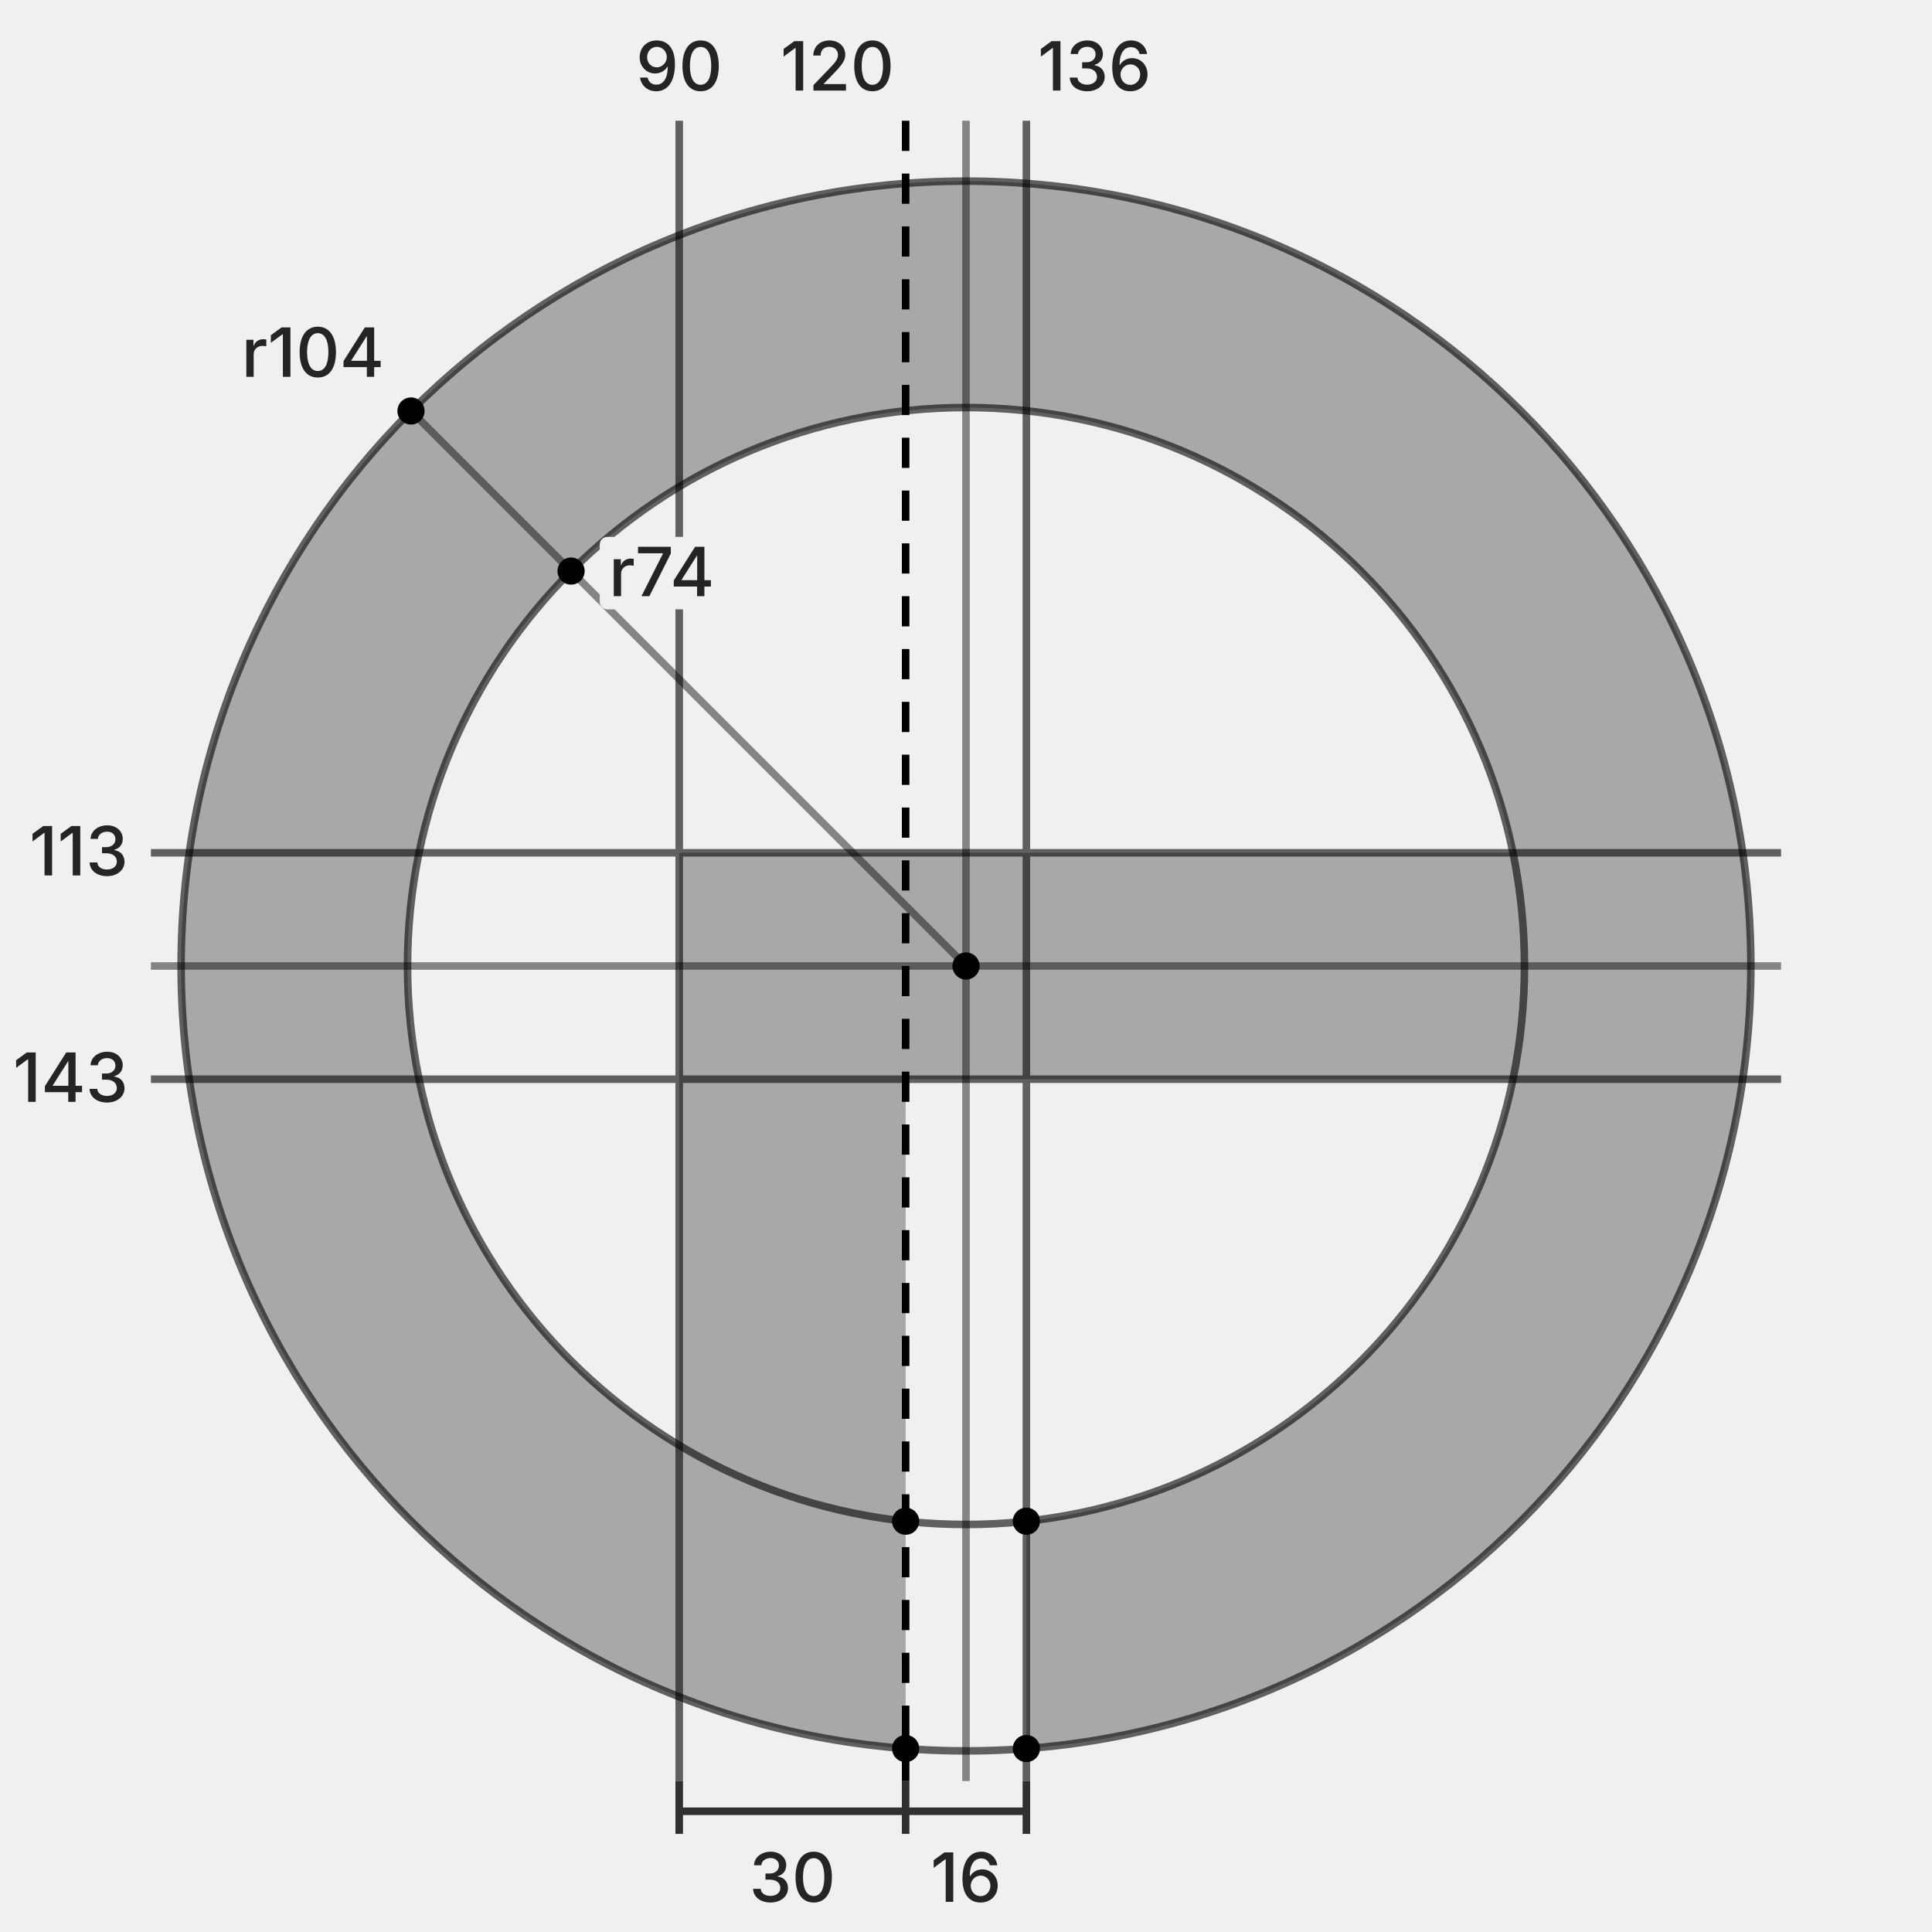
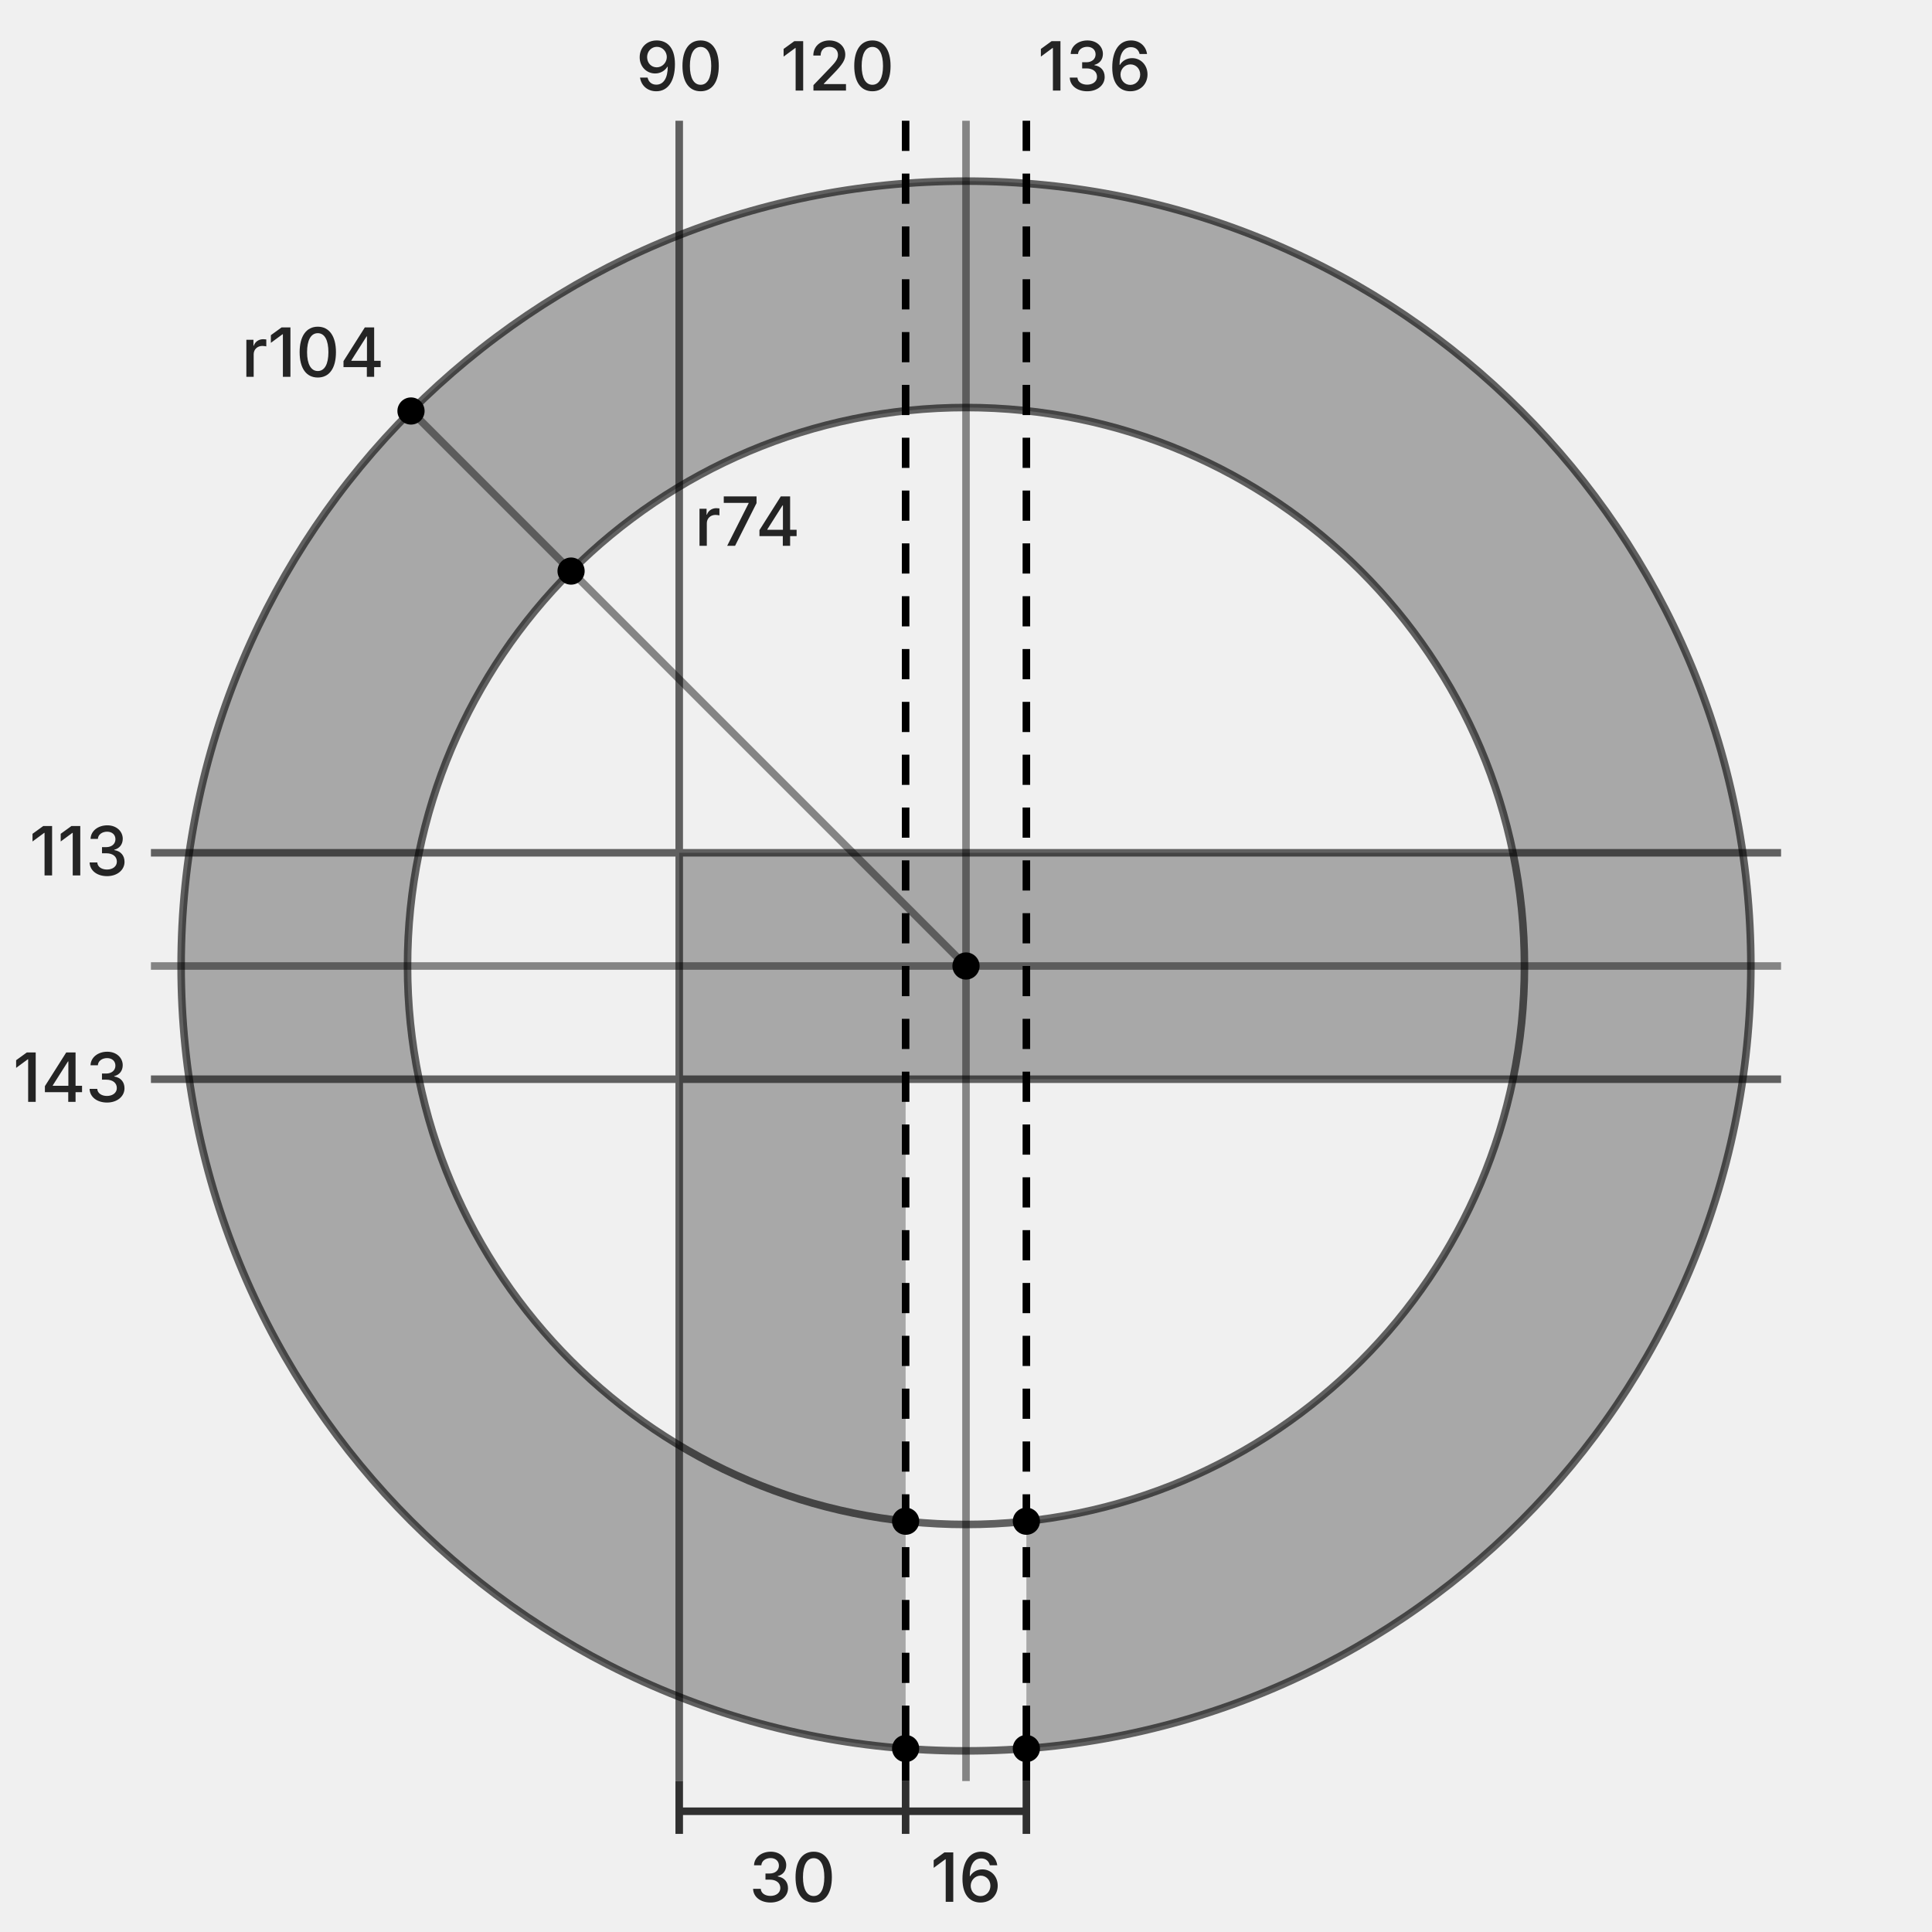
<svg xmlns="http://www.w3.org/2000/svg" viewBox="0 0 256 256" width="256" height="256" fill="currentColor" role="img" aria-label="closed-1 construction">
  <defs>
    <mask id="ko-closed-1" maskUnits="userSpaceOnUse" x="0" y="0" width="256" height="256">
      <rect x="0" y="0" width="256" height="256" fill="#fff" />
-       <rect x="98.22" y="244.14" width="13.56" height="9.6" rx="1" fill="#000" />
-       <rect x="121.85" y="244.14" width="12.3" height="9.6" rx="1" fill="#000" />
-       <rect x="83.22" y="4.14" width="13.56" height="9.6" rx="1" fill="#000" />
-       <rect x="101.82" y="4.14" width="17.88" height="9.6" rx="1" fill="#000" />
-       <rect x="136.3" y="4.14" width="17.88" height="9.6" rx="1" fill="#000" />
-       <rect x="1.58" y="108.14" width="16.62" height="9.6" rx="1" fill="#000" />
-       <rect x="0.32" y="138.14" width="17.88" height="9.6" rx="1" fill="#000" />
-       <rect x="30.64" y="42.07" width="21.48" height="9.6" rx="1" fill="#000" />
-       <rect x="79.47" y="71.14" width="17.16" height="9.6" rx="1" fill="#000" />
+       <rect x="98.08" y="244.14" width="13.85" height="9.6" rx="1" fill="#000" />
+       <rect x="122.1" y="244.14" width="11.8" height="9.6" rx="1" fill="#000" />
+       <rect x="83.06" y="4.14" width="13.88" height="9.6" rx="1" fill="#000" />
+       <rect x="102.21" y="4.14" width="17.49" height="9.6" rx="1" fill="#000" />
+       <rect x="136.3" y="4.14" width="17.45" height="9.6" rx="1" fill="#000" />
+       <rect x="2.69" y="108.14" width="15.51" height="9.6" rx="1" fill="#000" />
+       <rect x="0.52" y="138.14" width="17.68" height="9.6" rx="1" fill="#000" />
+       <rect x="30.79" y="42.07" width="21.33" height="9.6" rx="1" fill="#000" />
+       <rect x="90.83" y="64.46" width="16.4" height="9.6" rx="1" fill="#000" />
    </mask>
  </defs>
  <g mask="url(#ko-closed-1)">
    <path opacity="0.3" fill-rule="evenodd" d="M136 231.69A104 104 0 1 0 120 231.69L120 143L200.46 143A74 74 0 0 1 136 201.57ZM200.46 113L90 113L90 191.5A74 74 0 1 1 200.46 113Z" />
    <g fill="none" stroke="currentColor" stroke-width="1">
      <circle cx="128" cy="128" r="104" opacity="0.6" vector-effect="non-scaling-stroke" />
      <circle cx="128" cy="128" r="74" opacity="0.6" vector-effect="non-scaling-stroke" />
      <path opacity="0.45" vector-effect="non-scaling-stroke" d="M128 16L128 236M20 128L236 128M128 128L54.46 54.46" />
-       <path opacity="0.6" vector-effect="non-scaling-stroke" d="M20 113L236 113M20 143L236 143M90 16L90 236M136 16L136 236" />
-       <path opacity="1" stroke-dasharray="4 3" vector-effect="non-scaling-stroke" d="M120 16L120 236" />
+       <path opacity="0.6" vector-effect="non-scaling-stroke" d="M20 113L236 113M20 143L236 143M90 16L90 236" />
+       <path opacity="1" stroke-dasharray="4 3" vector-effect="non-scaling-stroke" d="M120 16L120 236M136 16L136 236" />
      <path opacity="0.8" vector-effect="non-scaling-stroke" d="M90 240H120M90 236V243M120 236V243M120 240H136M120 236V243M136 236V243" />
    </g>
    <g>
      <circle cx="128" cy="128" r="1.8" />
      <circle cx="120" cy="231.69" r="1.8" />
      <circle cx="120" cy="201.57" r="1.8" />
      <circle cx="136" cy="201.57" r="1.8" />
      <circle cx="136" cy="231.69" r="1.8" />
      <circle cx="54.46" cy="54.46" r="1.8" />
      <circle cx="75.67" cy="75.67" r="1.8" />
    </g>
  </g>
  <g font-family="Inter, ui-sans-serif, system-ui, sans-serif" font-size="9" font-weight="500" opacity="0.85">
-     <text textLength="11.45" x="105" y="252" text-anchor="middle">30</text>
-     <text textLength="9.41" x="128" y="252" text-anchor="middle">16</text>
-     <text textLength="11.48" x="90" y="12" text-anchor="middle">90</text>
-     <text textLength="15.09" x="118.5" y="12" text-anchor="end">120</text>
-     <text textLength="15.05" x="137.5" y="12">136</text>
-     <text textLength="13.13" x="17" y="116" text-anchor="end">113</text>
-     <text textLength="15.28" x="17" y="146" text-anchor="end">143</text>
-     <text textLength="18.94" x="50.92" y="49.93" text-anchor="end">r104</text>
-     <text textLength="14.02" x="80.67" y="79">r74</text>
+     <text x="105" y="252" text-anchor="middle" textLength="11.45" lengthAdjust="spacingAndGlyphs">30</text>
+     <text x="128" y="252" text-anchor="middle" textLength="9.4" lengthAdjust="spacingAndGlyphs">16</text>
+     <text x="90" y="12" text-anchor="middle" textLength="11.48" lengthAdjust="spacingAndGlyphs">90</text>
+     <text x="118.5" y="12" text-anchor="end" textLength="15.09" lengthAdjust="spacingAndGlyphs">120</text>
+     <text x="137.5" y="12" textLength="15.05" lengthAdjust="spacingAndGlyphs">136</text>
+     <text x="17" y="116" text-anchor="end" textLength="13.11" lengthAdjust="spacingAndGlyphs">113</text>
+     <text x="17" y="146" text-anchor="end" textLength="15.28" lengthAdjust="spacingAndGlyphs">143</text>
+     <text x="50.92" y="49.93" text-anchor="end" textLength="18.93" lengthAdjust="spacingAndGlyphs">r104</text>
+     <text x="92.03" y="72.32" textLength="14" lengthAdjust="spacingAndGlyphs">r74</text>
  </g>
</svg>
